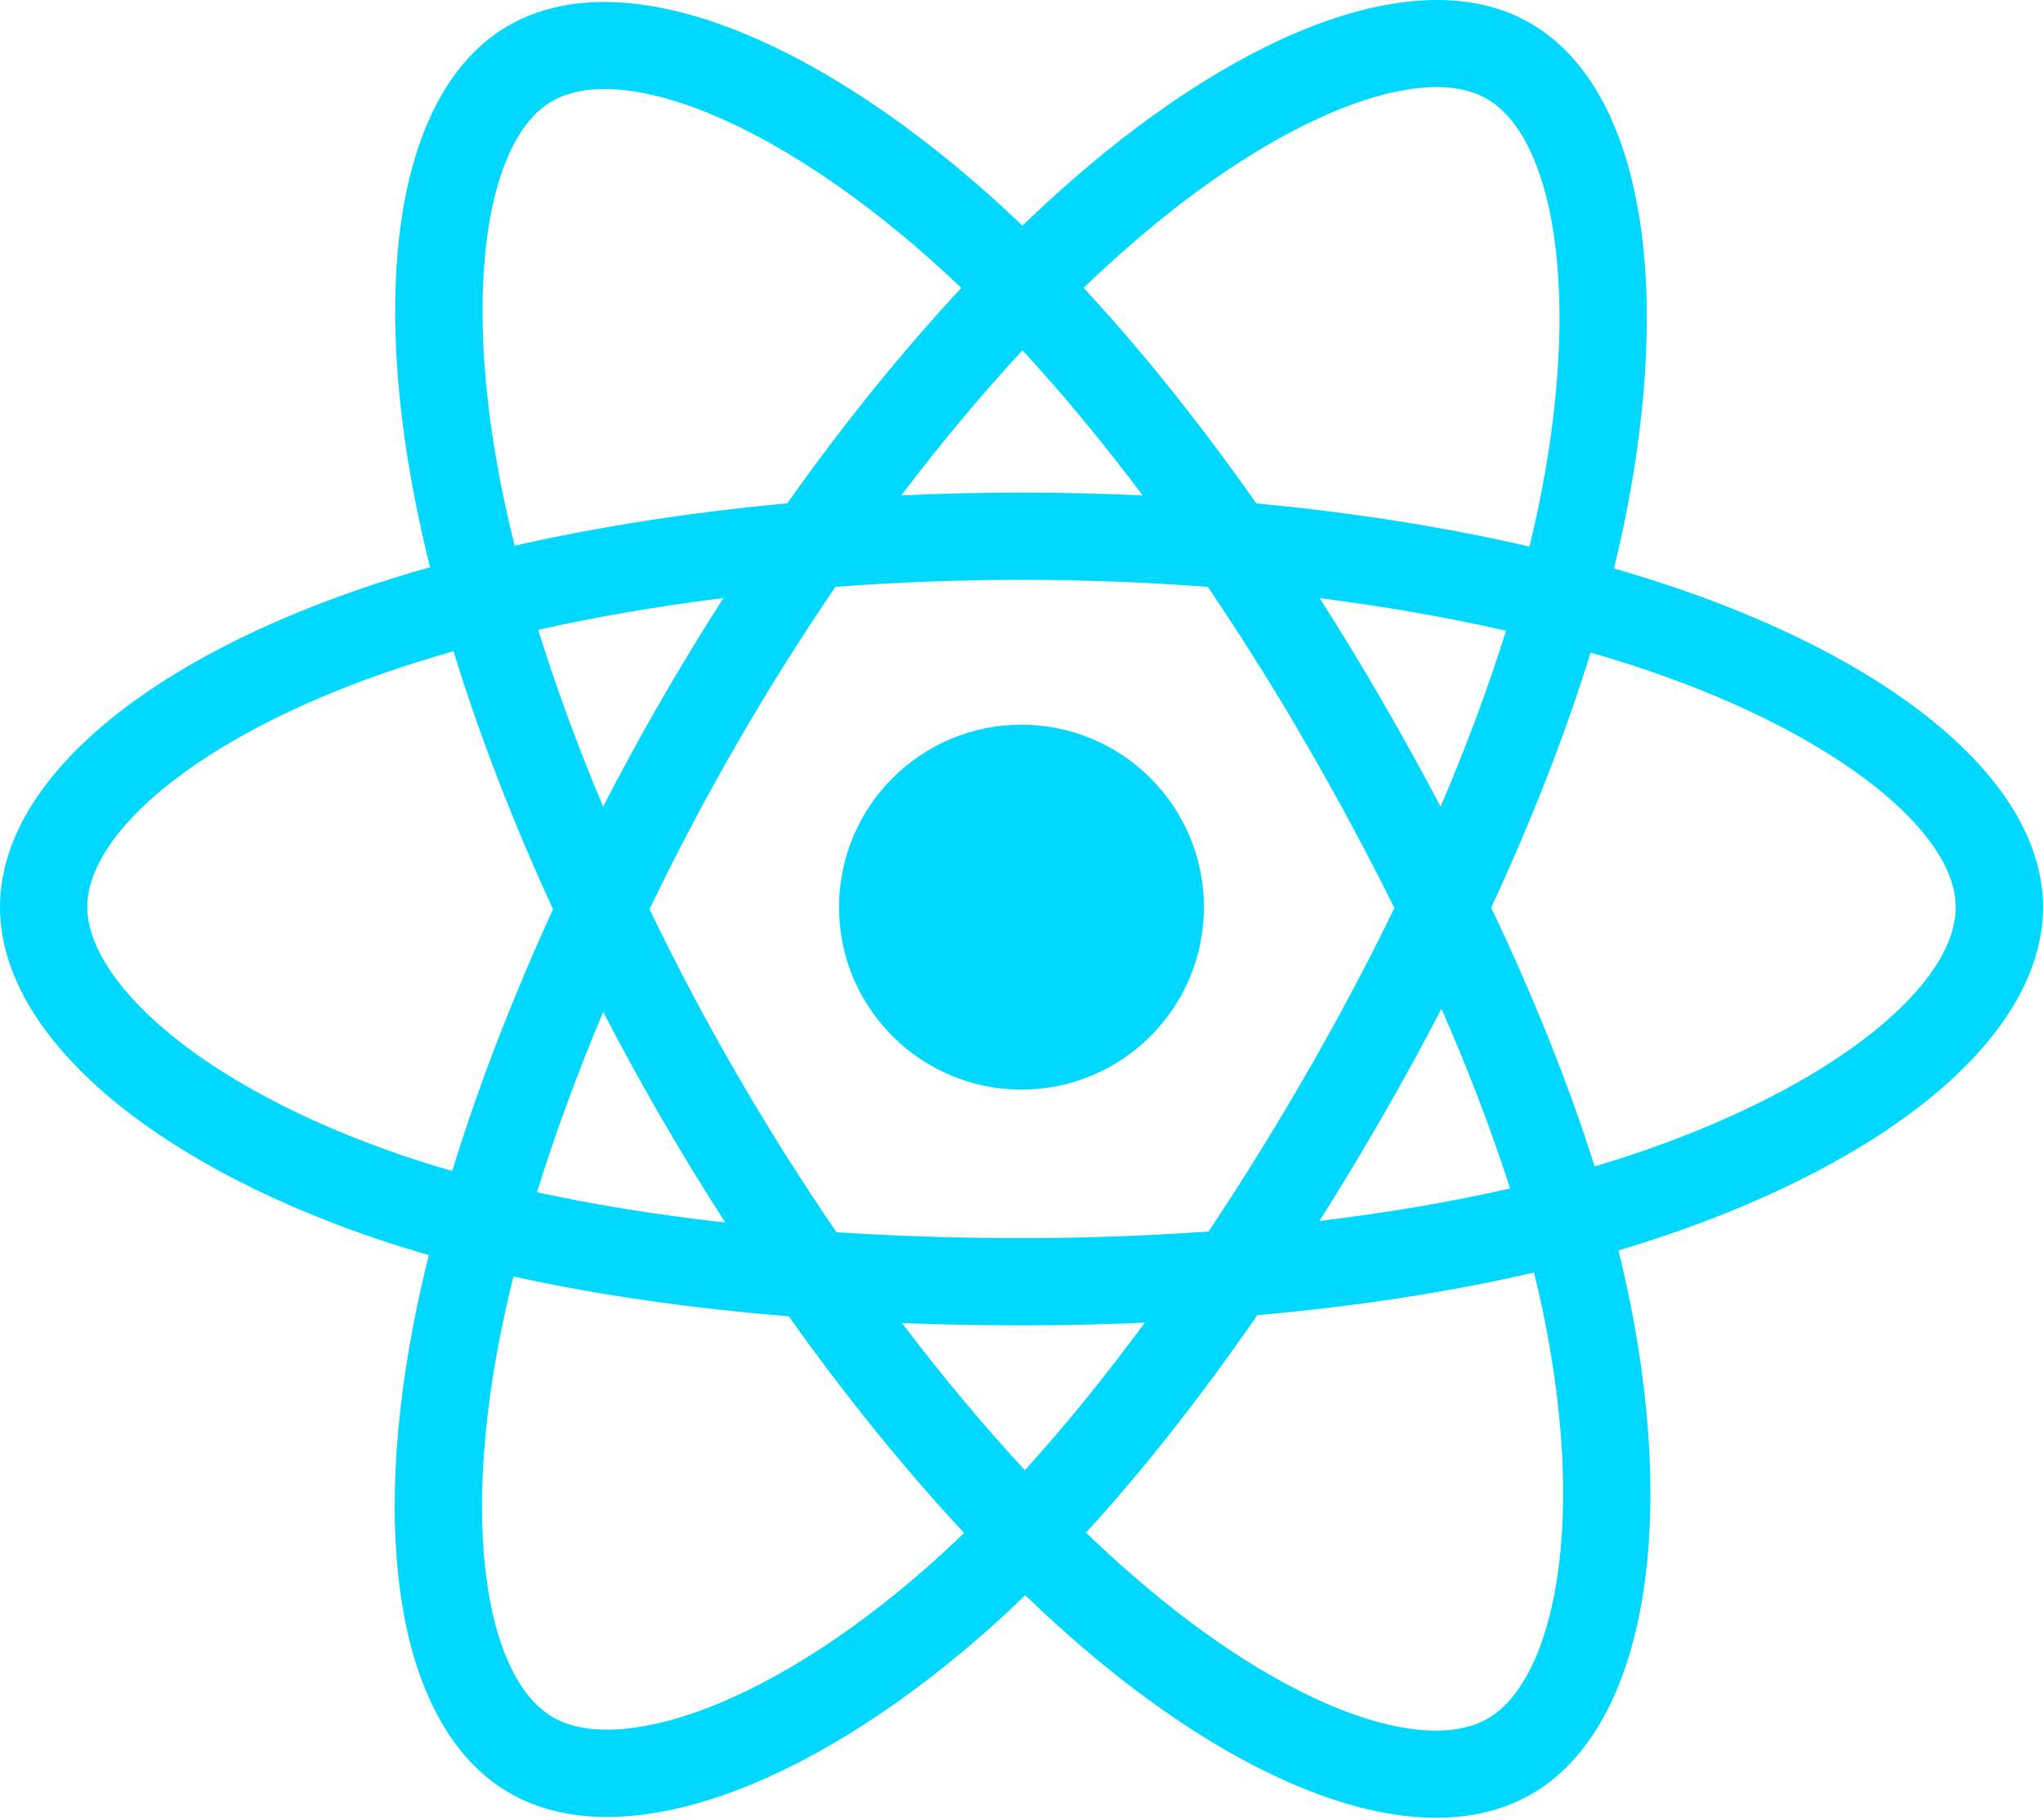
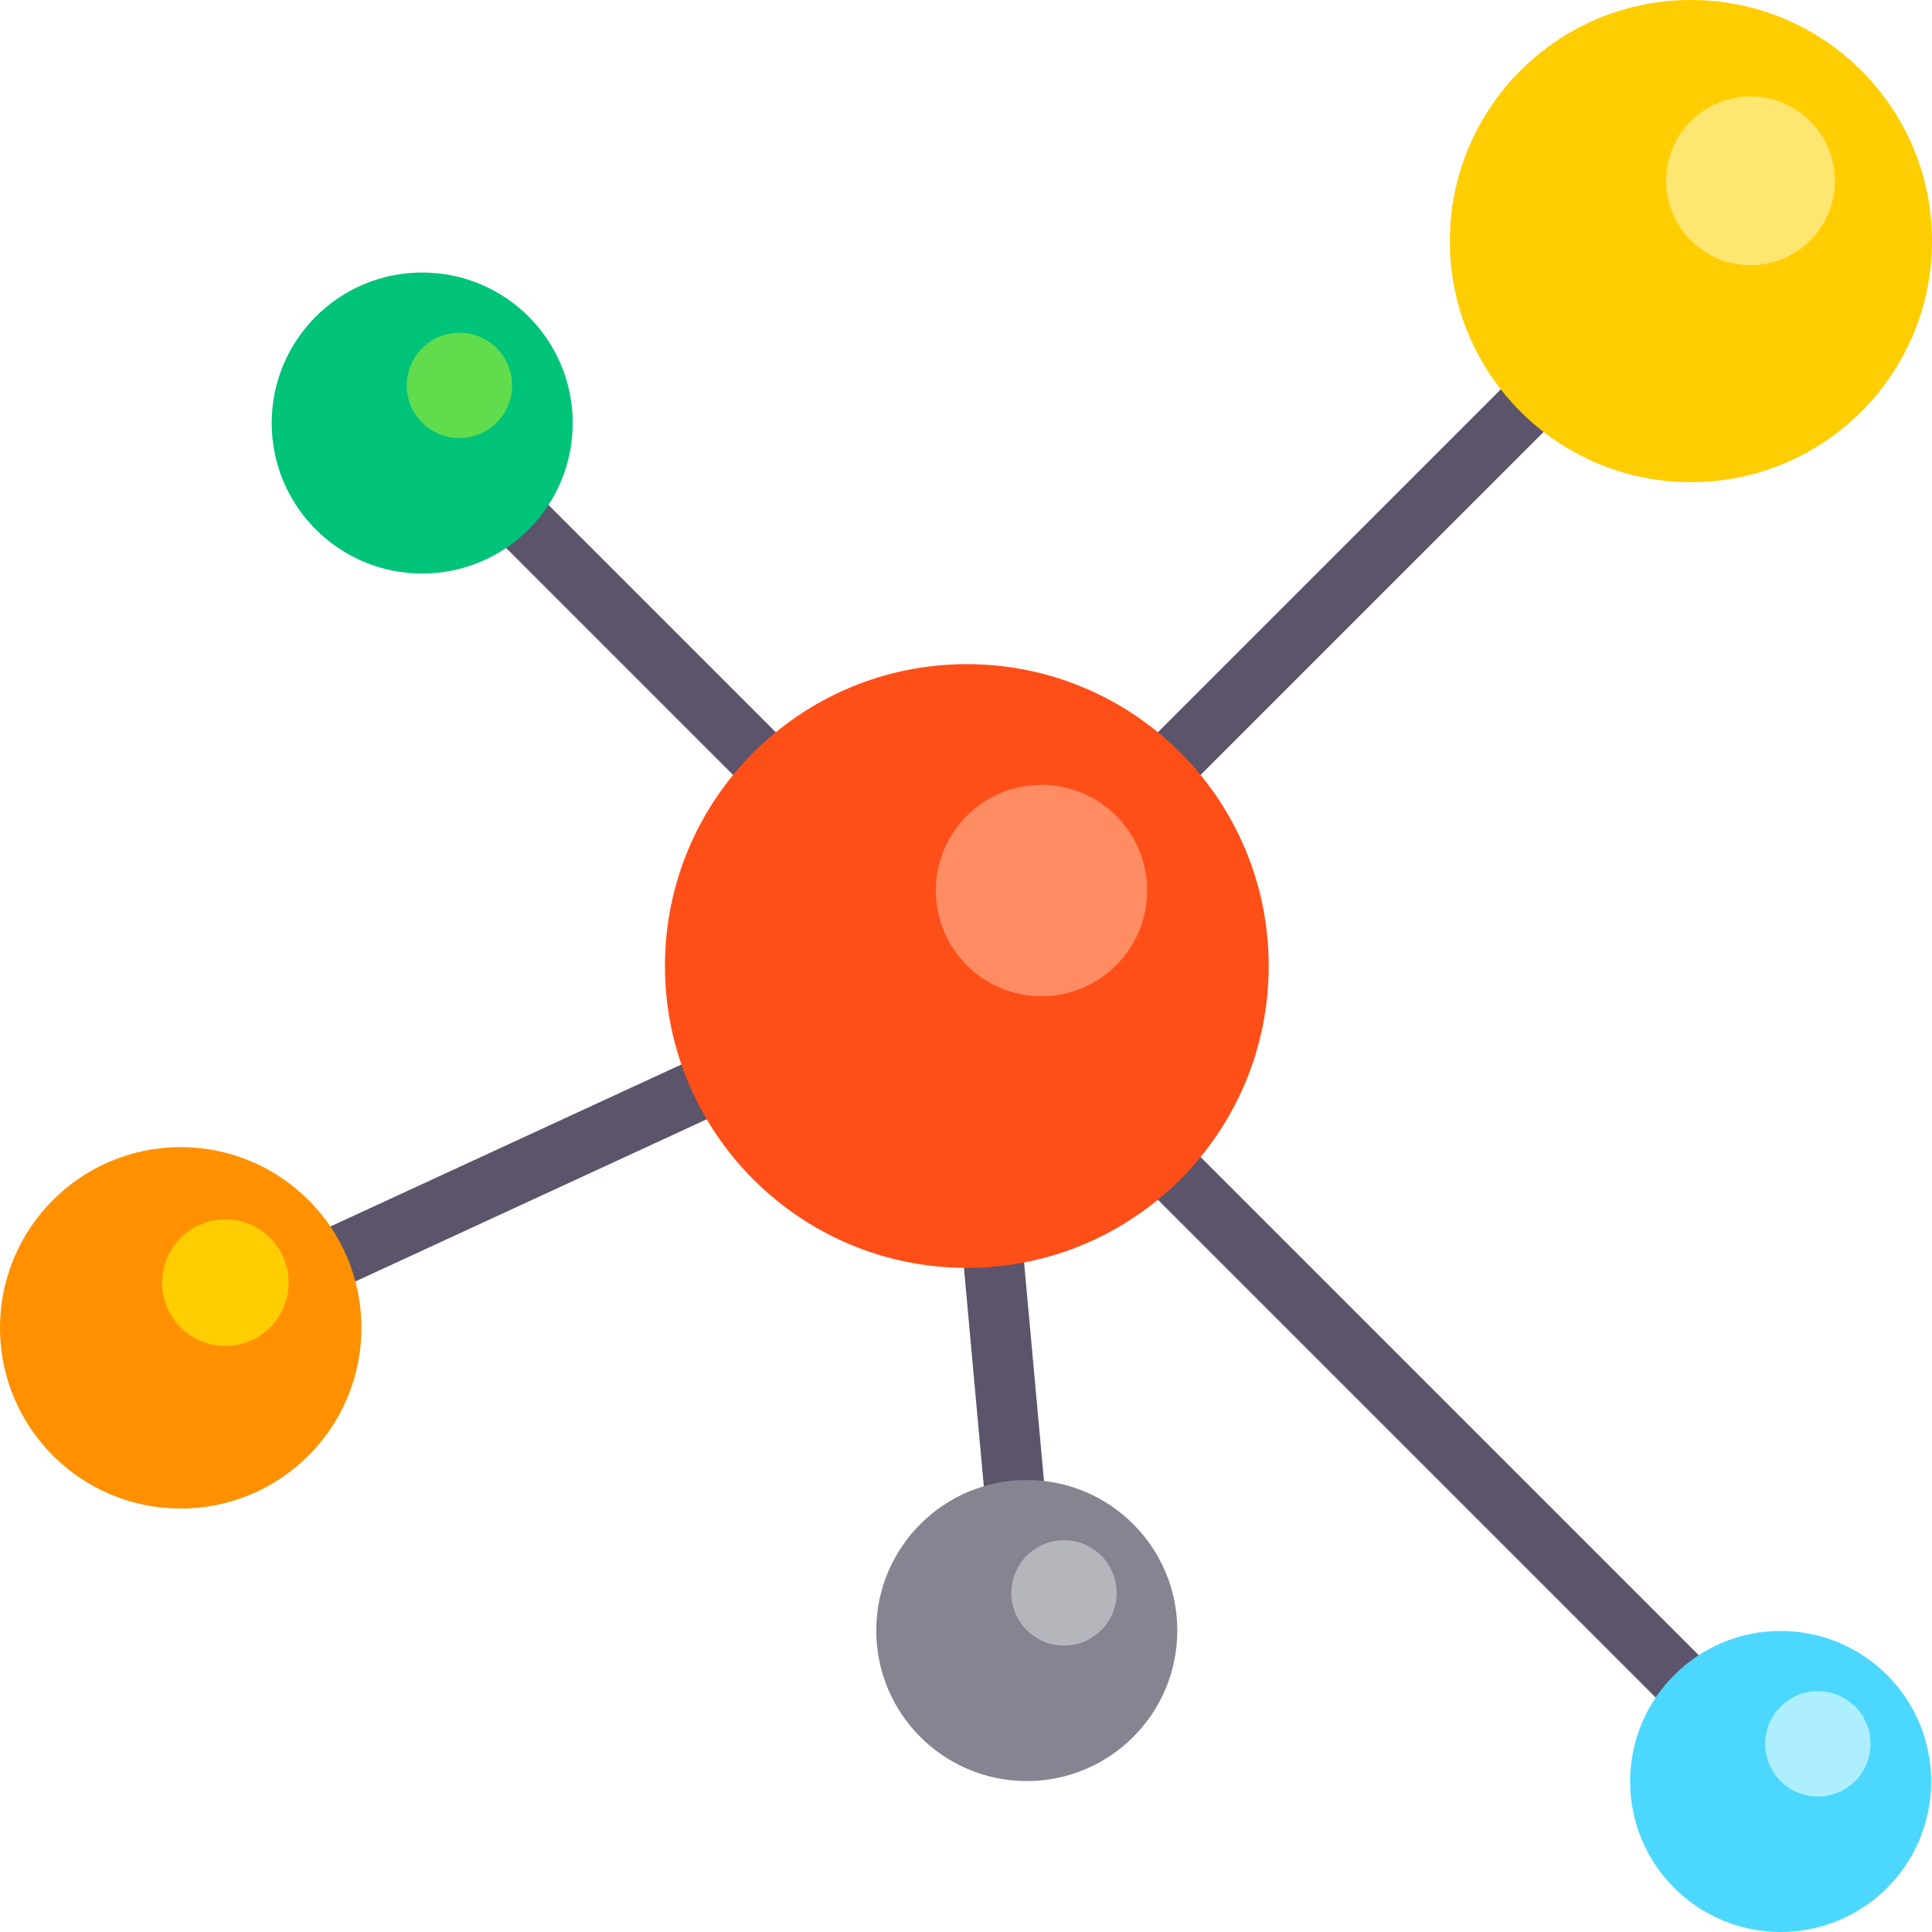
- <svg xmlns="http://www.w3.org/2000/svg" aria-hidden="true" role="img" class="iconify iconify--logos" width="35.93" height="32" preserveAspectRatio="xMidYMid meet" viewBox="0 0 256 228">
-   <path fill="#00D8FF" d="M210.483 73.824a171.49 171.49 0 0 0-8.24-2.597c.465-1.9.893-3.777 1.273-5.621c6.238-30.281 2.16-54.676-11.769-62.708c-13.355-7.7-35.196.329-57.254 19.526a171.23 171.23 0 0 0-6.375 5.848a155.866 155.866 0 0 0-4.241-3.917C100.759 3.829 77.587-4.822 63.673 3.233C50.33 10.957 46.379 33.89 51.995 62.588a170.974 170.974 0 0 0 1.892 8.48c-3.28.932-6.445 1.924-9.474 2.98C17.309 83.498 0 98.307 0 113.668c0 15.865 18.582 31.778 46.812 41.427a145.52 145.52 0 0 0 6.921 2.165a167.467 167.467 0 0 0-2.01 9.138c-5.354 28.2-1.173 50.591 12.134 58.266c13.744 7.926 36.812-.22 59.273-19.855a145.567 145.567 0 0 0 5.342-4.923a168.064 168.064 0 0 0 6.92 6.314c21.758 18.722 43.246 26.282 56.54 18.586c13.731-7.949 18.194-32.003 12.4-61.268a145.016 145.016 0 0 0-1.535-6.842c1.62-.48 3.21-.974 4.76-1.488c29.348-9.723 48.443-25.443 48.443-41.52c0-15.417-17.868-30.326-45.517-39.844Zm-6.365 70.984c-1.4.463-2.836.91-4.3 1.345c-3.24-10.257-7.612-21.163-12.963-32.432c5.106-11 9.31-21.767 12.459-31.957c2.619.758 5.16 1.557 7.61 2.4c23.69 8.156 38.14 20.213 38.14 29.504c0 9.896-15.606 22.743-40.946 31.14Zm-10.514 20.834c2.562 12.94 2.927 24.64 1.23 33.787c-1.524 8.219-4.59 13.698-8.382 15.893c-8.067 4.67-25.32-1.4-43.927-17.412a156.726 156.726 0 0 1-6.437-5.87c7.214-7.889 14.423-17.06 21.459-27.246c12.376-1.098 24.068-2.894 34.671-5.345a134.17 134.17 0 0 1 1.386 6.193ZM87.276 214.515c-7.882 2.783-14.16 2.863-17.955.675c-8.075-4.657-11.432-22.636-6.853-46.752a156.923 156.923 0 0 1 1.869-8.499c10.486 2.32 22.093 3.988 34.498 4.994c7.084 9.967 14.501 19.128 21.976 27.15a134.668 134.668 0 0 1-4.877 4.492c-9.933 8.682-19.886 14.842-28.658 17.94ZM50.35 144.747c-12.483-4.267-22.792-9.812-29.858-15.863c-6.35-5.437-9.555-10.836-9.555-15.216c0-9.322 13.897-21.212 37.076-29.293c2.813-.98 5.757-1.905 8.812-2.773c3.204 10.42 7.406 21.315 12.477 32.332c-5.137 11.18-9.399 22.249-12.634 32.792a134.718 134.718 0 0 1-6.318-1.979Zm12.378-84.26c-4.811-24.587-1.616-43.134 6.425-47.789c8.564-4.958 27.502 2.111 47.463 19.835a144.318 144.318 0 0 1 3.841 3.545c-7.438 7.987-14.787 17.08-21.808 26.988c-12.04 1.116-23.565 2.908-34.161 5.309a160.342 160.342 0 0 1-1.76-7.887Zm110.427 27.268a347.8 347.8 0 0 0-7.785-12.803c8.168 1.033 15.994 2.404 23.343 4.08c-2.206 7.072-4.956 14.465-8.193 22.045a381.151 381.151 0 0 0-7.365-13.322Zm-45.032-43.861c5.044 5.465 10.096 11.566 15.065 18.186a322.04 322.04 0 0 0-30.257-.006c4.974-6.559 10.069-12.652 15.192-18.18ZM82.802 87.83a323.167 323.167 0 0 0-7.227 13.238c-3.184-7.553-5.909-14.98-8.134-22.152c7.304-1.634 15.093-2.97 23.209-3.984a321.524 321.524 0 0 0-7.848 12.897Zm8.081 65.352c-8.385-.936-16.291-2.203-23.593-3.793c2.26-7.3 5.045-14.885 8.298-22.6a321.187 321.187 0 0 0 7.257 13.246c2.594 4.48 5.28 8.868 8.038 13.147Zm37.542 31.03c-5.184-5.592-10.354-11.779-15.403-18.433c4.902.192 9.899.29 14.978.29c5.218 0 10.376-.117 15.453-.343c-4.985 6.774-10.018 12.97-15.028 18.486Zm52.198-57.817c3.422 7.8 6.306 15.345 8.596 22.52c-7.422 1.694-15.436 3.058-23.88 4.071a382.417 382.417 0 0 0 7.859-13.026a347.403 347.403 0 0 0 7.425-13.565Zm-16.898 8.101a358.557 358.557 0 0 1-12.281 19.815a329.4 329.4 0 0 1-23.444.823c-7.967 0-15.716-.248-23.178-.732a310.202 310.202 0 0 1-12.513-19.846h.001a307.41 307.41 0 0 1-10.923-20.627a310.278 310.278 0 0 1 10.89-20.637l-.001.001a307.318 307.318 0 0 1 12.413-19.761c7.613-.576 15.42-.876 23.31-.876H128c7.926 0 15.743.303 23.354.883a329.357 329.357 0 0 1 12.335 19.695a358.489 358.489 0 0 1 11.036 20.54a329.472 329.472 0 0 1-11 20.722Zm22.56-122.124c8.572 4.944 11.906 24.881 6.52 51.026c-.344 1.668-.73 3.367-1.15 5.09c-10.622-2.452-22.155-4.275-34.23-5.408c-7.034-10.017-14.323-19.124-21.64-27.008a160.789 160.789 0 0 1 5.888-5.4c18.9-16.447 36.564-22.941 44.612-18.3ZM128 90.808c12.625 0 22.86 10.235 22.86 22.86s-10.235 22.86-22.86 22.86s-22.86-10.235-22.86-22.86s10.235-22.86 22.86-22.86Z" />
+ <svg xmlns="http://www.w3.org/2000/svg" height="800px" width="800px" version="1.1" id="Layer_1" viewBox="0 0 511.999 511.999" xml:space="preserve">
+   <g>
+     <g>
+       <g>
+         <path style="fill:#5C546A;" d="M84.516,343.25c-3.023,0-5.922-1.719-7.273-4.648c-1.852-4.008-0.102-8.766,3.914-10.617     l106.352-49.086c4.023-1.852,8.766-0.094,10.617,3.914s0.102,8.766-3.914,10.617L87.859,342.516     C86.773,343.016,85.633,343.25,84.516,343.25z" />
+       </g>
+     </g>
+     <g>
+       <g>
+         <path style="fill:#5C546A;" d="M205.305,213.086c-2.047,0-4.094-0.781-5.656-2.344l-70.461-70.461     c-3.125-3.125-3.125-8.188,0-11.313s8.188-3.125,11.312,0l70.461,70.461c3.125,3.125,3.125,8.187,0,11.312     C209.398,212.305,207.351,213.086,205.305,213.086z" />
+       </g>
+     </g>
+     <g>
+       <g>
+         <path style="fill:#5C546A;" d="M307.133,213.086c-2.047,0-4.094-0.781-5.656-2.344c-3.125-3.125-3.125-8.188,0-11.312     L402.969,97.945c3.125-3.125,8.188-3.125,11.313,0s3.125,8.187,0,11.312L312.789,210.742     C311.226,212.305,309.18,213.086,307.133,213.086z" />
+       </g>
+     </g>
+     <g>
+       <g>
+         <path style="fill:#5C546A;" d="M449.594,457.375c-2.047,0-4.094-0.781-5.656-2.344L301.469,312.562     c-3.125-3.125-3.125-8.187,0-11.312s8.188-3.125,11.312,0L455.25,443.719c3.125,3.125,3.125,8.188,0,11.313     C453.687,456.594,451.64,457.375,449.594,457.375z" />
+       </g>
+     </g>
+     <g>
+       <g>
+         <path style="fill:#5C546A;" d="M269.305,408c-4.094,0-7.578-3.125-7.961-7.273l-6.578-72.305     c-0.398-4.398,2.844-8.297,7.242-8.695c4.477-0.383,8.289,2.852,8.695,7.242l6.578,72.305c0.398,4.398-2.844,8.297-7.242,8.695     C269.789,407.992,269.547,408,269.305,408z" />
+       </g>
+     </g>
+     <g>
+       <circle style="fill:#FF4F19;" cx="256.219" cy="256" r="80" />
+     </g>
+     <g>
+       <circle style="fill:#FF8C62;" cx="276" cy="236" r="28" />
+     </g>
+     <g>
+       <circle style="fill:#FF9100;" cx="47.89" cy="351.89" r="47.89" />
+     </g>
+     <g>
+       <circle style="fill:#FFCD00;" cx="59.732" cy="339.918" r="16.762" />
+     </g>
+     <g>
+       <circle style="fill:#FFCD00;" cx="448.109" cy="63.89" r="63.89" />
+     </g>
+     <g>
+       <circle style="fill:#FFE671;" cx="463.907" cy="47.918" r="22.362" />
+     </g>
+     <g>
+       <circle style="fill:#00C37A;" cx="111.89" cy="112.11" r="39.89" />
+     </g>
+     <g>
+       <circle style="fill:#60DC4D;" cx="121.754" cy="102.137" r="13.962" />
+     </g>
+     <g>
+       <circle style="fill:#4CD7FF;" cx="471.89" cy="472.109" r="39.89" />
+     </g>
+     <g>
+       <circle style="fill:#AEEFFF;" cx="481.754" cy="462.137" r="13.962" />
+     </g>
+     <g>
+       <circle style="fill:#868491;" cx="272.109" cy="432.109" r="39.89" />
+     </g>
+     <g>
+       <circle style="fill:#B4B6BC;" cx="281.973" cy="422.137" r="13.962" />
+     </g>
+   </g>
</svg>
